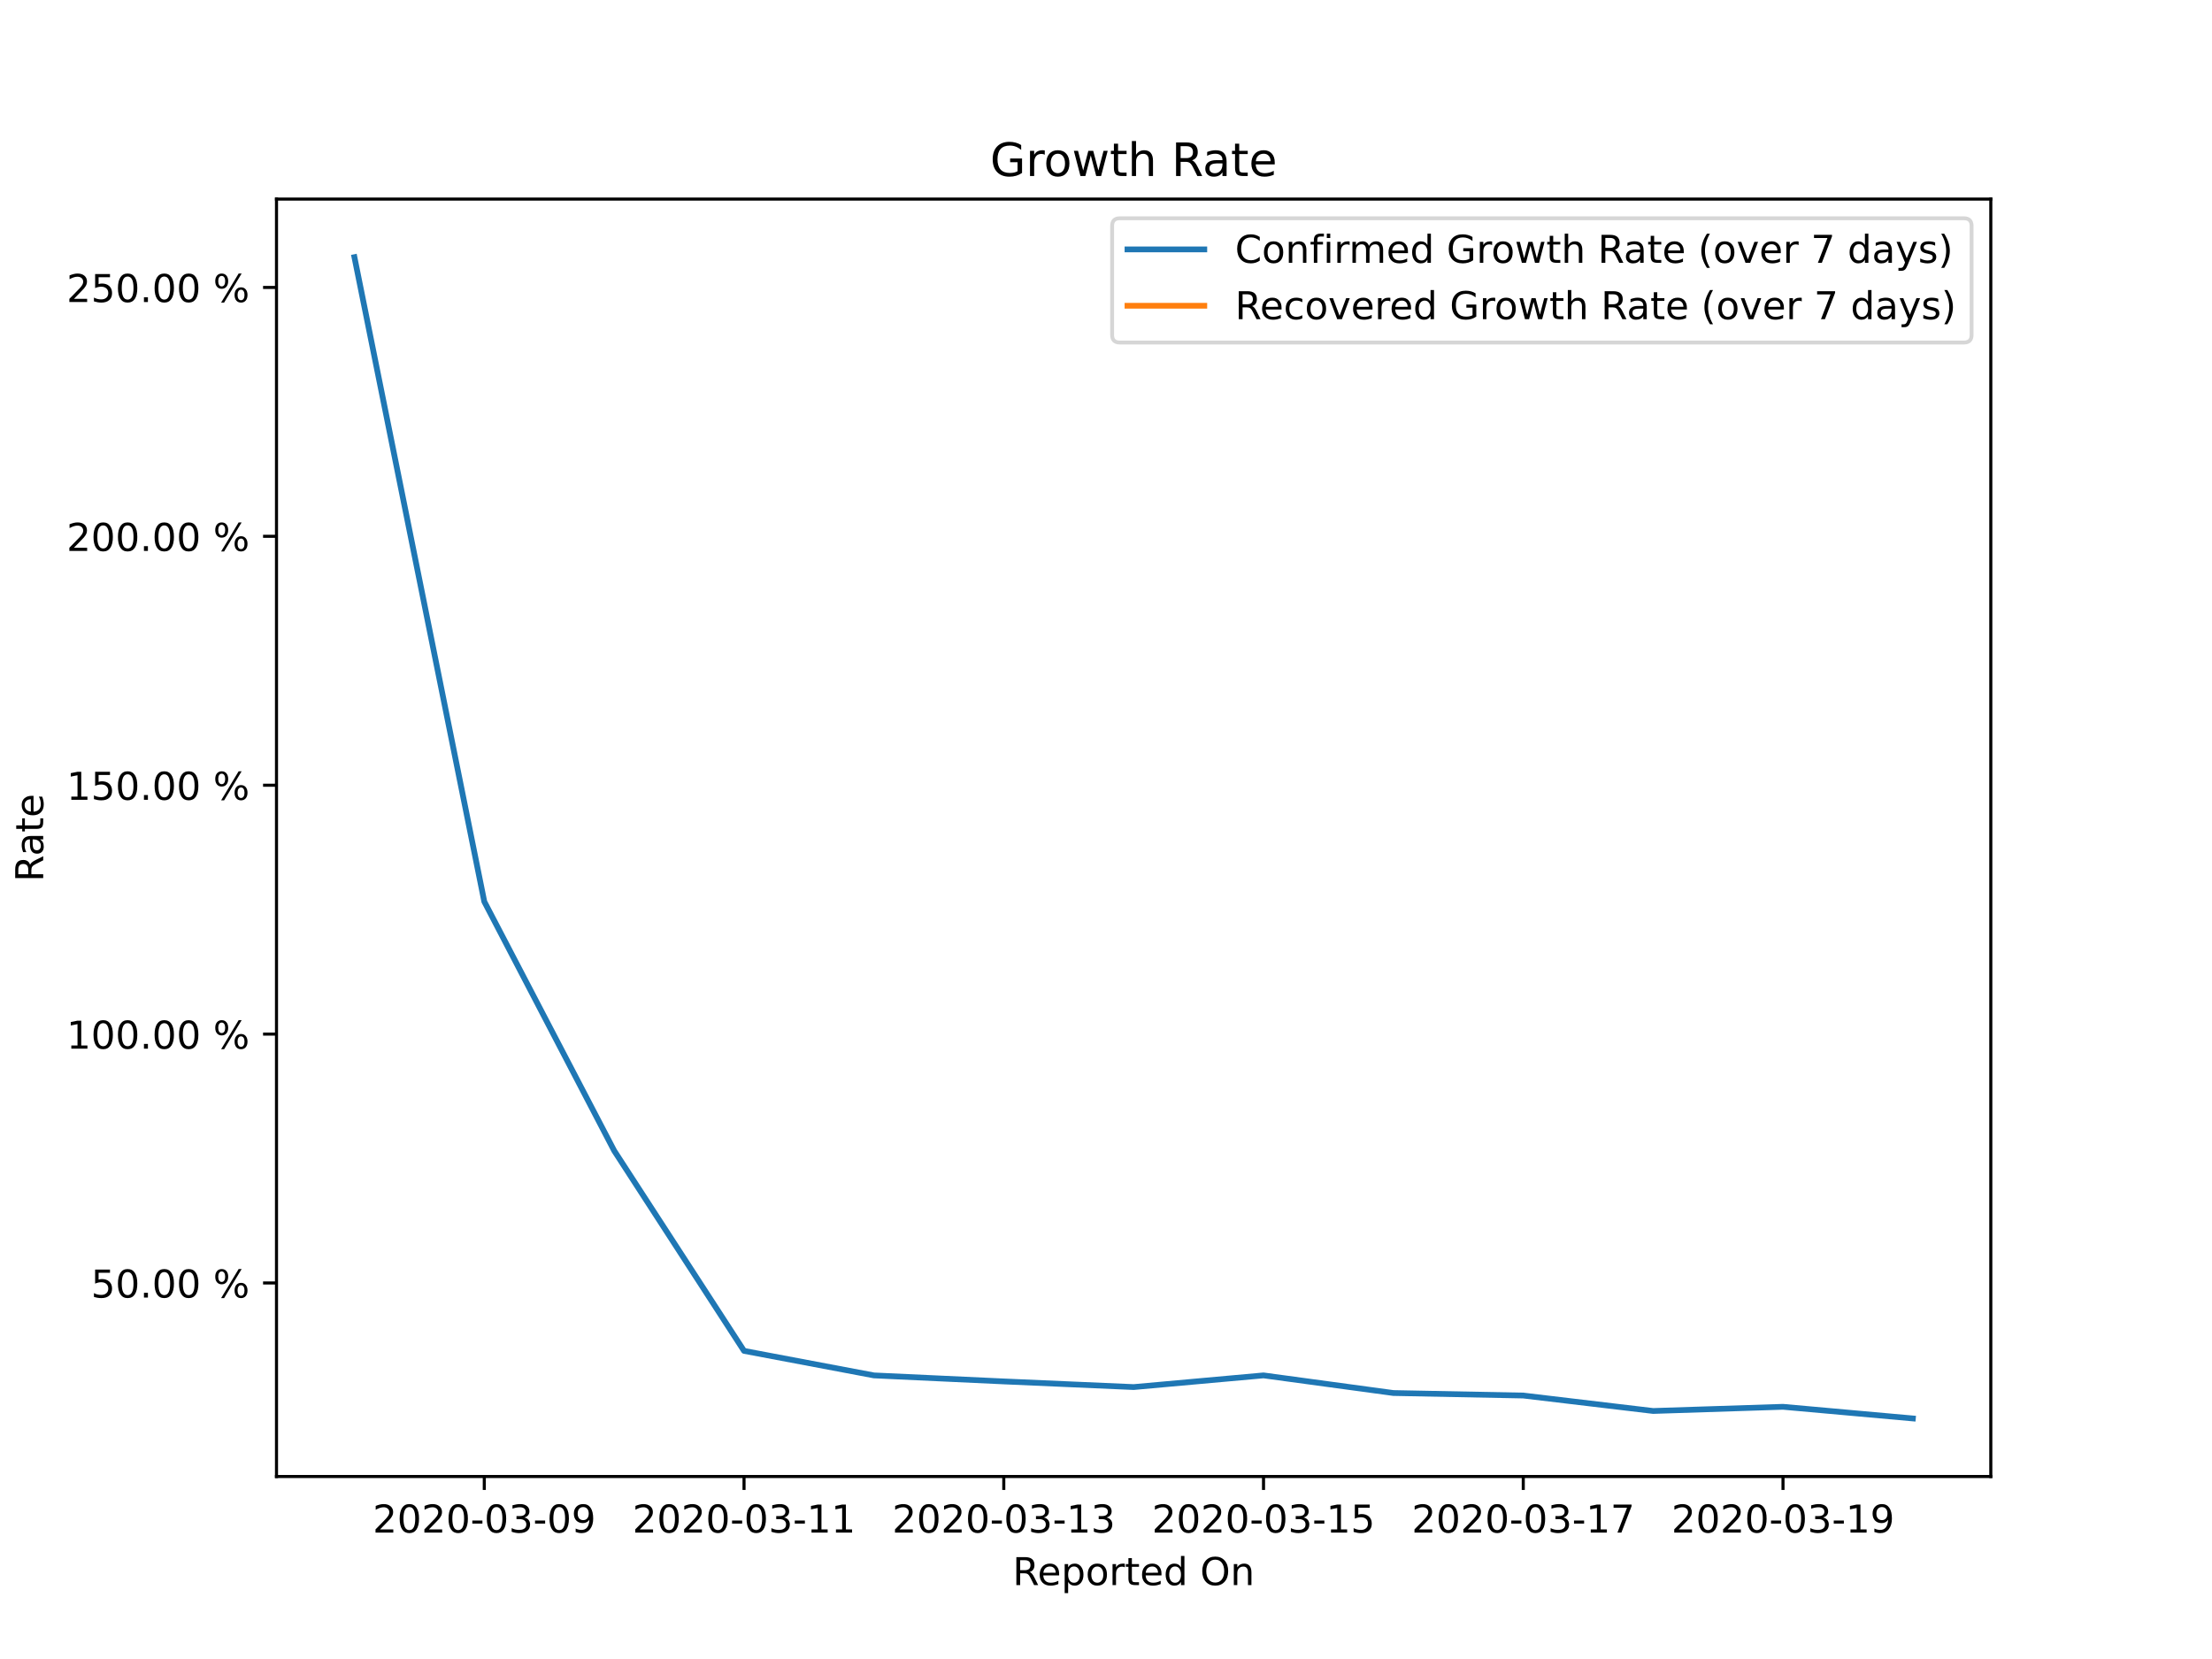
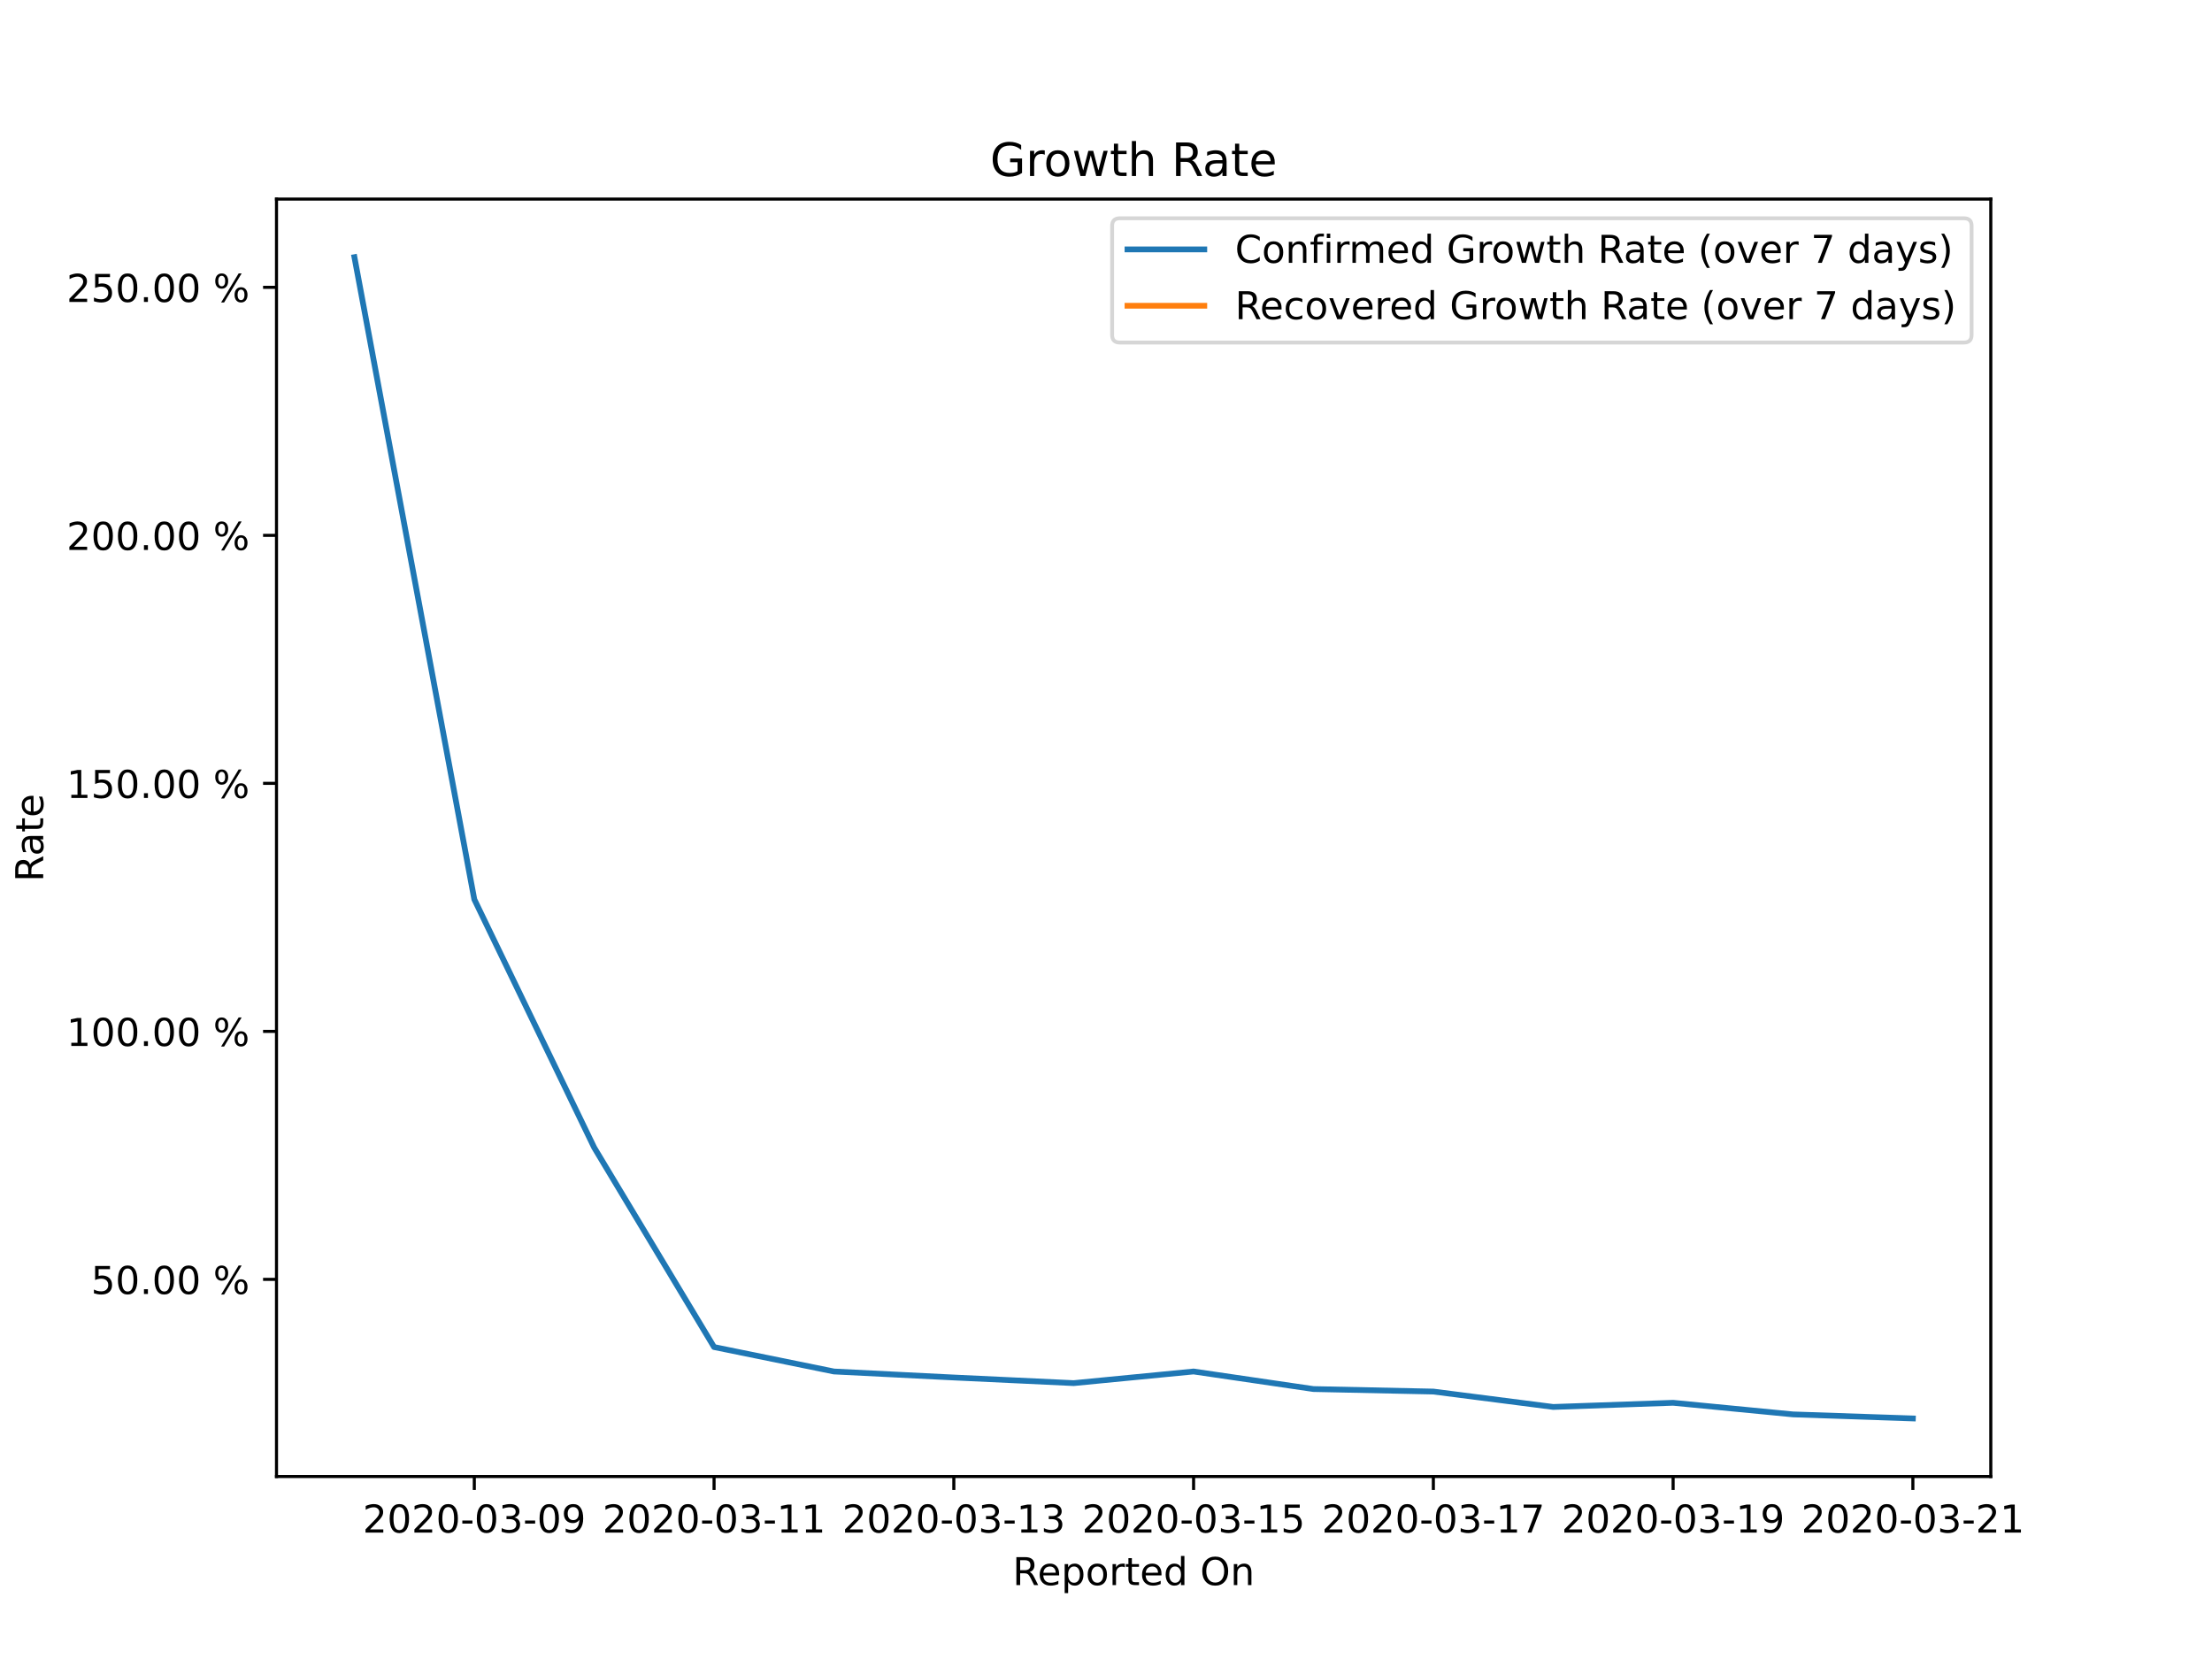
<svg xmlns="http://www.w3.org/2000/svg" xmlns:xlink="http://www.w3.org/1999/xlink" height="432pt" version="1.1" viewBox="0 0 576 432" width="576pt">
  <defs>
    <style type="text/css">
*{stroke-linecap:butt;stroke-linejoin:round;}
  </style>
  </defs>
  <g id="figure_1">
    <g id="patch_1">
      <path d="M 0 432  L 576 432  L 576 0  L 0 0  z " style="fill:#ffffff;" />
    </g>
    <g id="axes_1">
      <g id="patch_2">
        <path d="M 72 384.48  L 518.4 384.48  L 518.4 51.84  L 72 51.84  z " style="fill:#ffffff;" />
      </g>
      <g id="matplotlib.axis_1">
        <g id="xtick_1">
          <g id="line2d_1">
            <defs>
-               <path d="M 0 0  L 0 3.5  " id="mdc0c46dec9" style="stroke:#000000;stroke-width:0.8;" />
-             </defs>
-             <g>
-               <use style="stroke:#000000;stroke-width:0.8;" x="126.109" xlink:href="#mdc0c46dec9" y="384.48" />
+               <path d="M 0 0  L 0 3.5  " id="m0eef21869a" style="stroke:#000000;stroke-width:0.8;" />
+             </defs>
+             <g>
+               <use style="stroke:#000000;stroke-width:0.8;" x="123.508" xlink:href="#m0eef21869a" y="384.48" />
            </g>
          </g>
          <g id="text_1">
            <defs>
              <path d="M 19.188 8.297  L 53.609 8.297  L 53.609 0  L 7.328 0  L 7.328 8.297  Q 12.938 14.109 22.625 23.891  Q 32.328 33.688 34.812 36.531  Q 39.547 41.844 41.422 45.531  Q 43.312 49.219 43.312 52.781  Q 43.312 58.594 39.234 62.25  Q 35.156 65.922 28.609 65.922  Q 23.969 65.922 18.812 64.312  Q 13.672 62.703 7.812 59.422  L 7.812 69.391  Q 13.766 71.781 18.938 73  Q 24.125 74.219 28.422 74.219  Q 39.75 74.219 46.484 68.547  Q 53.219 62.891 53.219 53.422  Q 53.219 48.922 51.531 44.891  Q 49.859 40.875 45.406 35.406  Q 44.188 33.984 37.641 27.219  Q 31.109 20.453 19.188 8.297  z " id="DejaVuSans-50" />
              <path d="M 31.781 66.406  Q 24.172 66.406 20.328 58.906  Q 16.5 51.422 16.5 36.375  Q 16.5 21.391 20.328 13.891  Q 24.172 6.391 31.781 6.391  Q 39.453 6.391 43.281 13.891  Q 47.125 21.391 47.125 36.375  Q 47.125 51.422 43.281 58.906  Q 39.453 66.406 31.781 66.406  z M 31.781 74.219  Q 44.047 74.219 50.516 64.516  Q 56.984 54.828 56.984 36.375  Q 56.984 17.969 50.516 8.266  Q 44.047 -1.422 31.781 -1.422  Q 19.531 -1.422 13.062 8.266  Q 6.594 17.969 6.594 36.375  Q 6.594 54.828 13.062 64.516  Q 19.531 74.219 31.781 74.219  z " id="DejaVuSans-48" />
              <path d="M 4.891 31.391  L 31.203 31.391  L 31.203 23.391  L 4.891 23.391  z " id="DejaVuSans-45" />
              <path d="M 40.578 39.312  Q 47.656 37.797 51.625 33  Q 55.609 28.219 55.609 21.188  Q 55.609 10.406 48.188 4.484  Q 40.766 -1.422 27.094 -1.422  Q 22.516 -1.422 17.656 -0.516  Q 12.797 0.391 7.625 2.203  L 7.625 11.719  Q 11.719 9.328 16.594 8.109  Q 21.484 6.891 26.812 6.891  Q 36.078 6.891 40.938 10.547  Q 45.797 14.203 45.797 21.188  Q 45.797 27.641 41.281 31.266  Q 36.766 34.906 28.719 34.906  L 20.219 34.906  L 20.219 43.016  L 29.109 43.016  Q 36.375 43.016 40.234 45.922  Q 44.094 48.828 44.094 54.297  Q 44.094 59.906 40.109 62.906  Q 36.141 65.922 28.719 65.922  Q 24.656 65.922 20.016 65.031  Q 15.375 64.156 9.812 62.312  L 9.812 71.094  Q 15.438 72.656 20.344 73.438  Q 25.25 74.219 29.594 74.219  Q 40.828 74.219 47.359 69.109  Q 53.906 64.016 53.906 55.328  Q 53.906 49.266 50.438 45.094  Q 46.969 40.922 40.578 39.312  z " id="DejaVuSans-51" />
              <path d="M 10.984 1.516  L 10.984 10.5  Q 14.703 8.734 18.5 7.812  Q 22.312 6.891 25.984 6.891  Q 35.75 6.891 40.891 13.453  Q 46.047 20.016 46.781 33.406  Q 43.953 29.203 39.594 26.953  Q 35.25 24.703 29.984 24.703  Q 19.047 24.703 12.672 31.312  Q 6.297 37.938 6.297 49.422  Q 6.297 60.641 12.938 67.422  Q 19.578 74.219 30.609 74.219  Q 43.266 74.219 49.922 64.516  Q 56.594 54.828 56.594 36.375  Q 56.594 19.141 48.406 8.859  Q 40.234 -1.422 26.422 -1.422  Q 22.703 -1.422 18.891 -0.688  Q 15.094 0.047 10.984 1.516  z M 30.609 32.422  Q 37.25 32.422 41.125 36.953  Q 45.016 41.5 45.016 49.422  Q 45.016 57.281 41.125 61.844  Q 37.25 66.406 30.609 66.406  Q 23.969 66.406 20.094 61.844  Q 16.219 57.281 16.219 49.422  Q 16.219 41.5 20.094 36.953  Q 23.969 32.422 30.609 32.422  z " id="DejaVuSans-57" />
            </defs>
-             <g transform="translate(97.05128 399.0784)scale(0.1 -0.1)">
+             <g transform="translate(94.44988 399.0784)scale(0.1 -0.1)">
              <use xlink:href="#DejaVuSans-50" />
              <use x="63.623" xlink:href="#DejaVuSans-48" />
              <use x="127.246" xlink:href="#DejaVuSans-50" />
              <use x="190.869" xlink:href="#DejaVuSans-48" />
              <use x="254.492" xlink:href="#DejaVuSans-45" />
              <use x="290.576" xlink:href="#DejaVuSans-48" />
              <use x="354.199" xlink:href="#DejaVuSans-51" />
              <use x="417.822" xlink:href="#DejaVuSans-45" />
              <use x="453.906" xlink:href="#DejaVuSans-48" />
              <use x="517.529" xlink:href="#DejaVuSans-57" />
            </g>
          </g>
        </g>
        <g id="xtick_2">
          <g id="line2d_2">
            <g>
-               <use style="stroke:#000000;stroke-width:0.8;" x="193.745" xlink:href="#mdc0c46dec9" y="384.48" />
+               <use style="stroke:#000000;stroke-width:0.8;" x="185.941" xlink:href="#m0eef21869a" y="384.48" />
            </g>
          </g>
          <g id="text_2">
            <defs>
              <path d="M 12.406 8.297  L 28.516 8.297  L 28.516 63.922  L 10.984 60.406  L 10.984 69.391  L 28.422 72.906  L 38.281 72.906  L 38.281 8.297  L 54.391 8.297  L 54.391 0  L 12.406 0  z " id="DejaVuSans-49" />
            </defs>
-             <g transform="translate(164.6876 399.0784)scale(0.1 -0.1)">
+             <g transform="translate(156.8834 399.0784)scale(0.1 -0.1)">
              <use xlink:href="#DejaVuSans-50" />
              <use x="63.623" xlink:href="#DejaVuSans-48" />
              <use x="127.246" xlink:href="#DejaVuSans-50" />
              <use x="190.869" xlink:href="#DejaVuSans-48" />
              <use x="254.492" xlink:href="#DejaVuSans-45" />
              <use x="290.576" xlink:href="#DejaVuSans-48" />
              <use x="354.199" xlink:href="#DejaVuSans-51" />
              <use x="417.822" xlink:href="#DejaVuSans-45" />
              <use x="453.906" xlink:href="#DejaVuSans-49" />
              <use x="517.529" xlink:href="#DejaVuSans-49" />
            </g>
          </g>
        </g>
        <g id="xtick_3">
          <g id="line2d_3">
            <g>
-               <use style="stroke:#000000;stroke-width:0.8;" x="261.382" xlink:href="#mdc0c46dec9" y="384.48" />
+               <use style="stroke:#000000;stroke-width:0.8;" x="248.375" xlink:href="#m0eef21869a" y="384.48" />
            </g>
          </g>
          <g id="text_3">
-             <g transform="translate(232.324 399.0784)scale(0.1 -0.1)">
+             <g transform="translate(219.317 399.0784)scale(0.1 -0.1)">
              <use xlink:href="#DejaVuSans-50" />
              <use x="63.623" xlink:href="#DejaVuSans-48" />
              <use x="127.246" xlink:href="#DejaVuSans-50" />
              <use x="190.869" xlink:href="#DejaVuSans-48" />
              <use x="254.492" xlink:href="#DejaVuSans-45" />
              <use x="290.576" xlink:href="#DejaVuSans-48" />
              <use x="354.199" xlink:href="#DejaVuSans-51" />
              <use x="417.822" xlink:href="#DejaVuSans-45" />
              <use x="453.906" xlink:href="#DejaVuSans-49" />
              <use x="517.529" xlink:href="#DejaVuSans-51" />
            </g>
          </g>
        </g>
        <g id="xtick_4">
          <g id="line2d_4">
            <g>
-               <use style="stroke:#000000;stroke-width:0.8;" x="329.018" xlink:href="#mdc0c46dec9" y="384.48" />
+               <use style="stroke:#000000;stroke-width:0.8;" x="310.808" xlink:href="#m0eef21869a" y="384.48" />
            </g>
          </g>
          <g id="text_4">
            <defs>
              <path d="M 10.797 72.906  L 49.516 72.906  L 49.516 64.594  L 19.828 64.594  L 19.828 46.734  Q 21.969 47.469 24.109 47.828  Q 26.266 48.188 28.422 48.188  Q 40.625 48.188 47.75 41.5  Q 54.891 34.812 54.891 23.391  Q 54.891 11.625 47.562 5.094  Q 40.234 -1.422 26.906 -1.422  Q 22.312 -1.422 17.547 -0.641  Q 12.797 0.141 7.719 1.703  L 7.719 11.625  Q 12.109 9.234 16.797 8.062  Q 21.484 6.891 26.703 6.891  Q 35.156 6.891 40.078 11.328  Q 45.016 15.766 45.016 23.391  Q 45.016 31 40.078 35.438  Q 35.156 39.891 26.703 39.891  Q 22.75 39.891 18.812 39.016  Q 14.891 38.141 10.797 36.281  z " id="DejaVuSans-53" />
            </defs>
-             <g transform="translate(299.9604 399.0784)scale(0.1 -0.1)">
+             <g transform="translate(281.7506 399.0784)scale(0.1 -0.1)">
              <use xlink:href="#DejaVuSans-50" />
              <use x="63.623" xlink:href="#DejaVuSans-48" />
              <use x="127.246" xlink:href="#DejaVuSans-50" />
              <use x="190.869" xlink:href="#DejaVuSans-48" />
              <use x="254.492" xlink:href="#DejaVuSans-45" />
              <use x="290.576" xlink:href="#DejaVuSans-48" />
              <use x="354.199" xlink:href="#DejaVuSans-51" />
              <use x="417.822" xlink:href="#DejaVuSans-45" />
              <use x="453.906" xlink:href="#DejaVuSans-49" />
              <use x="517.529" xlink:href="#DejaVuSans-53" />
            </g>
          </g>
        </g>
        <g id="xtick_5">
          <g id="line2d_5">
            <g>
-               <use style="stroke:#000000;stroke-width:0.8;" x="396.655" xlink:href="#mdc0c46dec9" y="384.48" />
+               <use style="stroke:#000000;stroke-width:0.8;" x="373.242" xlink:href="#m0eef21869a" y="384.48" />
            </g>
          </g>
          <g id="text_5">
            <defs>
              <path d="M 8.203 72.906  L 55.078 72.906  L 55.078 68.703  L 28.609 0  L 18.312 0  L 43.219 64.594  L 8.203 64.594  z " id="DejaVuSans-55" />
            </defs>
-             <g transform="translate(367.5967 399.0784)scale(0.1 -0.1)">
+             <g transform="translate(344.1841 399.0784)scale(0.1 -0.1)">
              <use xlink:href="#DejaVuSans-50" />
              <use x="63.623" xlink:href="#DejaVuSans-48" />
              <use x="127.246" xlink:href="#DejaVuSans-50" />
              <use x="190.869" xlink:href="#DejaVuSans-48" />
              <use x="254.492" xlink:href="#DejaVuSans-45" />
              <use x="290.576" xlink:href="#DejaVuSans-48" />
              <use x="354.199" xlink:href="#DejaVuSans-51" />
              <use x="417.822" xlink:href="#DejaVuSans-45" />
              <use x="453.906" xlink:href="#DejaVuSans-49" />
              <use x="517.529" xlink:href="#DejaVuSans-55" />
            </g>
          </g>
        </g>
        <g id="xtick_6">
          <g id="line2d_6">
            <g>
-               <use style="stroke:#000000;stroke-width:0.8;" x="464.291" xlink:href="#mdc0c46dec9" y="384.48" />
+               <use style="stroke:#000000;stroke-width:0.8;" x="435.676" xlink:href="#m0eef21869a" y="384.48" />
            </g>
          </g>
          <g id="text_6">
-             <g transform="translate(435.2331 399.0784)scale(0.1 -0.1)">
+             <g transform="translate(406.6177 399.0784)scale(0.1 -0.1)">
              <use xlink:href="#DejaVuSans-50" />
              <use x="63.623" xlink:href="#DejaVuSans-48" />
              <use x="127.246" xlink:href="#DejaVuSans-50" />
              <use x="190.869" xlink:href="#DejaVuSans-48" />
              <use x="254.492" xlink:href="#DejaVuSans-45" />
              <use x="290.576" xlink:href="#DejaVuSans-48" />
              <use x="354.199" xlink:href="#DejaVuSans-51" />
              <use x="417.822" xlink:href="#DejaVuSans-45" />
              <use x="453.906" xlink:href="#DejaVuSans-49" />
              <use x="517.529" xlink:href="#DejaVuSans-57" />
            </g>
          </g>
        </g>
-         <g id="text_7">
+         <g id="xtick_7">
+           <g id="line2d_7">
+             <g>
+               <use style="stroke:#000000;stroke-width:0.8;" x="498.109" xlink:href="#m0eef21869a" y="384.48" />
+             </g>
+           </g>
+           <g id="text_7">
+             <g transform="translate(469.0513 399.0784)scale(0.1 -0.1)">
+               <use xlink:href="#DejaVuSans-50" />
+               <use x="63.623" xlink:href="#DejaVuSans-48" />
+               <use x="127.246" xlink:href="#DejaVuSans-50" />
+               <use x="190.869" xlink:href="#DejaVuSans-48" />
+               <use x="254.492" xlink:href="#DejaVuSans-45" />
+               <use x="290.576" xlink:href="#DejaVuSans-48" />
+               <use x="354.199" xlink:href="#DejaVuSans-51" />
+               <use x="417.822" xlink:href="#DejaVuSans-45" />
+               <use x="453.906" xlink:href="#DejaVuSans-50" />
+               <use x="517.529" xlink:href="#DejaVuSans-49" />
+             </g>
+           </g>
+         </g>
+         <g id="text_8">
          <defs>
            <path d="M 44.391 34.188  Q 47.562 33.109 50.562 29.594  Q 53.562 26.078 56.594 19.922  L 66.609 0  L 56 0  L 46.688 18.703  Q 43.062 26.031 39.672 28.422  Q 36.281 30.812 30.422 30.812  L 19.672 30.812  L 19.672 0  L 9.812 0  L 9.812 72.906  L 32.078 72.906  Q 44.578 72.906 50.734 67.672  Q 56.891 62.453 56.891 51.906  Q 56.891 45.016 53.688 40.469  Q 50.484 35.938 44.391 34.188  z M 19.672 64.797  L 19.672 38.922  L 32.078 38.922  Q 39.203 38.922 42.844 42.219  Q 46.484 45.516 46.484 51.906  Q 46.484 58.297 42.844 61.547  Q 39.203 64.797 32.078 64.797  z " id="DejaVuSans-82" />
            <path d="M 56.203 29.594  L 56.203 25.203  L 14.891 25.203  Q 15.484 15.922 20.484 11.062  Q 25.484 6.203 34.422 6.203  Q 39.594 6.203 44.453 7.469  Q 49.312 8.734 54.109 11.281  L 54.109 2.781  Q 49.266 0.734 44.188 -0.344  Q 39.109 -1.422 33.891 -1.422  Q 20.797 -1.422 13.156 6.188  Q 5.516 13.812 5.516 26.812  Q 5.516 40.234 12.766 48.109  Q 20.016 56 32.328 56  Q 43.359 56 49.781 48.891  Q 56.203 41.797 56.203 29.594  z M 47.219 32.234  Q 47.125 39.594 43.094 43.984  Q 39.062 48.391 32.422 48.391  Q 24.906 48.391 20.391 44.141  Q 15.875 39.891 15.188 32.172  z " id="DejaVuSans-101" />
            <path d="M 18.109 8.203  L 18.109 -20.797  L 9.078 -20.797  L 9.078 54.688  L 18.109 54.688  L 18.109 46.391  Q 20.953 51.266 25.266 53.625  Q 29.594 56 35.594 56  Q 45.562 56 51.781 48.094  Q 58.016 40.188 58.016 27.297  Q 58.016 14.406 51.781 6.484  Q 45.562 -1.422 35.594 -1.422  Q 29.594 -1.422 25.266 0.953  Q 20.953 3.328 18.109 8.203  z M 48.688 27.297  Q 48.688 37.203 44.609 42.844  Q 40.531 48.484 33.406 48.484  Q 26.266 48.484 22.188 42.844  Q 18.109 37.203 18.109 27.297  Q 18.109 17.391 22.188 11.75  Q 26.266 6.109 33.406 6.109  Q 40.531 6.109 44.609 11.75  Q 48.688 17.391 48.688 27.297  z " id="DejaVuSans-112" />
            <path d="M 30.609 48.391  Q 23.391 48.391 19.188 42.75  Q 14.984 37.109 14.984 27.297  Q 14.984 17.484 19.156 11.844  Q 23.344 6.203 30.609 6.203  Q 37.797 6.203 41.984 11.859  Q 46.188 17.531 46.188 27.297  Q 46.188 37.016 41.984 42.703  Q 37.797 48.391 30.609 48.391  z M 30.609 56  Q 42.328 56 49.016 48.375  Q 55.719 40.766 55.719 27.297  Q 55.719 13.875 49.016 6.219  Q 42.328 -1.422 30.609 -1.422  Q 18.844 -1.422 12.172 6.219  Q 5.516 13.875 5.516 27.297  Q 5.516 40.766 12.172 48.375  Q 18.844 56 30.609 56  z " id="DejaVuSans-111" />
            <path d="M 41.109 46.297  Q 39.594 47.172 37.812 47.578  Q 36.031 48 33.891 48  Q 26.266 48 22.188 43.047  Q 18.109 38.094 18.109 28.812  L 18.109 0  L 9.078 0  L 9.078 54.688  L 18.109 54.688  L 18.109 46.188  Q 20.953 51.172 25.484 53.578  Q 30.031 56 36.531 56  Q 37.453 56 38.578 55.875  Q 39.703 55.766 41.062 55.516  z " id="DejaVuSans-114" />
            <path d="M 18.312 70.219  L 18.312 54.688  L 36.812 54.688  L 36.812 47.703  L 18.312 47.703  L 18.312 18.016  Q 18.312 11.328 20.141 9.422  Q 21.969 7.516 27.594 7.516  L 36.812 7.516  L 36.812 0  L 27.594 0  Q 17.188 0 13.234 3.875  Q 9.281 7.766 9.281 18.016  L 9.281 47.703  L 2.688 47.703  L 2.688 54.688  L 9.281 54.688  L 9.281 70.219  z " id="DejaVuSans-116" />
            <path d="M 45.406 46.391  L 45.406 75.984  L 54.391 75.984  L 54.391 0  L 45.406 0  L 45.406 8.203  Q 42.578 3.328 38.25 0.953  Q 33.938 -1.422 27.875 -1.422  Q 17.969 -1.422 11.734 6.484  Q 5.516 14.406 5.516 27.297  Q 5.516 40.188 11.734 48.094  Q 17.969 56 27.875 56  Q 33.938 56 38.25 53.625  Q 42.578 51.266 45.406 46.391  z M 14.797 27.297  Q 14.797 17.391 18.875 11.75  Q 22.953 6.109 30.078 6.109  Q 37.203 6.109 41.297 11.75  Q 45.406 17.391 45.406 27.297  Q 45.406 37.203 41.297 42.844  Q 37.203 48.484 30.078 48.484  Q 22.953 48.484 18.875 42.844  Q 14.797 37.203 14.797 27.297  z " id="DejaVuSans-100" />
            <path id="DejaVuSans-32" />
            <path d="M 39.406 66.219  Q 28.656 66.219 22.328 58.203  Q 16.016 50.203 16.016 36.375  Q 16.016 22.609 22.328 14.594  Q 28.656 6.594 39.406 6.594  Q 50.141 6.594 56.422 14.594  Q 62.703 22.609 62.703 36.375  Q 62.703 50.203 56.422 58.203  Q 50.141 66.219 39.406 66.219  z M 39.406 74.219  Q 54.734 74.219 63.906 63.938  Q 73.094 53.656 73.094 36.375  Q 73.094 19.141 63.906 8.859  Q 54.734 -1.422 39.406 -1.422  Q 24.031 -1.422 14.812 8.828  Q 5.609 19.094 5.609 36.375  Q 5.609 53.656 14.812 63.938  Q 24.031 74.219 39.406 74.219  z " id="DejaVuSans-79" />
            <path d="M 54.891 33.016  L 54.891 0  L 45.906 0  L 45.906 32.719  Q 45.906 40.484 42.875 44.328  Q 39.844 48.188 33.797 48.188  Q 26.516 48.188 22.312 43.547  Q 18.109 38.922 18.109 30.906  L 18.109 0  L 9.078 0  L 9.078 54.688  L 18.109 54.688  L 18.109 46.188  Q 21.344 51.125 25.703 53.562  Q 30.078 56 35.797 56  Q 45.219 56 50.047 50.172  Q 54.891 44.344 54.891 33.016  z " id="DejaVuSans-110" />
          </defs>
          <g transform="translate(263.6805 412.7566)scale(0.1 -0.1)">
            <use xlink:href="#DejaVuSans-82" />
            <use x="64.982" xlink:href="#DejaVuSans-101" />
            <use x="126.506" xlink:href="#DejaVuSans-112" />
            <use x="189.982" xlink:href="#DejaVuSans-111" />
            <use x="251.164" xlink:href="#DejaVuSans-114" />
            <use x="292.277" xlink:href="#DejaVuSans-116" />
            <use x="331.486" xlink:href="#DejaVuSans-101" />
            <use x="393.01" xlink:href="#DejaVuSans-100" />
            <use x="456.486" xlink:href="#DejaVuSans-32" />
            <use x="488.273" xlink:href="#DejaVuSans-79" />
            <use x="566.984" xlink:href="#DejaVuSans-110" />
          </g>
        </g>
      </g>
      <g id="matplotlib.axis_2">
        <g id="ytick_1">
-           <g id="line2d_7">
-             <defs>
-               <path d="M 0 0  L -3.5 0  " id="md10fde21c8" style="stroke:#000000;stroke-width:0.8;" />
-             </defs>
-             <g>
-               <use style="stroke:#000000;stroke-width:0.8;" x="72" xlink:href="#md10fde21c8" y="334.082" />
-             </g>
-           </g>
-           <g id="text_8">
+           <g id="line2d_8">
+             <defs>
+               <path d="M 0 0  L -3.5 0  " id="m798e61b16c" style="stroke:#000000;stroke-width:0.8;" />
+             </defs>
+             <g>
+               <use style="stroke:#000000;stroke-width:0.8;" x="72" xlink:href="#m798e61b16c" y="333.15" />
+             </g>
+           </g>
+           <g id="text_9">
            <defs>
              <path d="M 10.688 12.406  L 21 12.406  L 21 0  L 10.688 0  z " id="DejaVuSans-46" />
              <path d="M 72.703 32.078  Q 68.453 32.078 66.031 28.469  Q 63.625 24.859 63.625 18.406  Q 63.625 12.062 66.031 8.422  Q 68.453 4.781 72.703 4.781  Q 76.859 4.781 79.266 8.422  Q 81.688 12.062 81.688 18.406  Q 81.688 24.812 79.266 28.438  Q 76.859 32.078 72.703 32.078  z M 72.703 38.281  Q 80.422 38.281 84.953 32.906  Q 89.5 27.547 89.5 18.406  Q 89.5 9.281 84.938 3.922  Q 80.375 -1.422 72.703 -1.422  Q 64.891 -1.422 60.344 3.922  Q 55.812 9.281 55.812 18.406  Q 55.812 27.594 60.375 32.938  Q 64.938 38.281 72.703 38.281  z M 22.312 68.016  Q 18.109 68.016 15.688 64.375  Q 13.281 60.75 13.281 54.391  Q 13.281 47.953 15.672 44.328  Q 18.062 40.719 22.312 40.719  Q 26.562 40.719 28.969 44.328  Q 31.391 47.953 31.391 54.391  Q 31.391 60.688 28.953 64.344  Q 26.516 68.016 22.312 68.016  z M 66.406 74.219  L 74.219 74.219  L 28.609 -1.422  L 20.797 -1.422  z M 22.312 74.219  Q 30.031 74.219 34.609 68.875  Q 39.203 63.531 39.203 54.391  Q 39.203 45.172 34.641 39.844  Q 30.078 34.516 22.312 34.516  Q 14.547 34.516 10.031 39.859  Q 5.516 45.219 5.516 54.391  Q 5.516 63.484 10.047 68.844  Q 14.594 74.219 22.312 74.219  z " id="DejaVuSans-37" />
            </defs>
-             <g transform="translate(23.69219 337.8817)scale(0.1 -0.1)">
+             <g transform="translate(23.69219 336.9492)scale(0.1 -0.1)">
              <use xlink:href="#DejaVuSans-53" />
              <use x="63.623" xlink:href="#DejaVuSans-48" />
              <use x="127.246" xlink:href="#DejaVuSans-46" />
              <use x="159.033" xlink:href="#DejaVuSans-48" />
              <use x="222.656" xlink:href="#DejaVuSans-48" />
              <use x="286.279" xlink:href="#DejaVuSans-32" />
              <use x="318.066" xlink:href="#DejaVuSans-37" />
            </g>
          </g>
        </g>
        <g id="ytick_2">
-           <g id="line2d_8">
-             <g>
-               <use style="stroke:#000000;stroke-width:0.8;" x="72" xlink:href="#md10fde21c8" y="269.274" />
-             </g>
-           </g>
-           <g id="text_9">
-             <g transform="translate(17.32969 273.0737)scale(0.1 -0.1)">
+           <g id="line2d_9">
+             <g>
+               <use style="stroke:#000000;stroke-width:0.8;" x="72" xlink:href="#m798e61b16c" y="268.568" />
+             </g>
+           </g>
+           <g id="text_10">
+             <g transform="translate(17.32969 272.3675)scale(0.1 -0.1)">
              <use xlink:href="#DejaVuSans-49" />
              <use x="63.623" xlink:href="#DejaVuSans-48" />
              <use x="127.246" xlink:href="#DejaVuSans-48" />
              <use x="190.869" xlink:href="#DejaVuSans-46" />
              <use x="222.656" xlink:href="#DejaVuSans-48" />
              <use x="286.279" xlink:href="#DejaVuSans-48" />
              <use x="349.902" xlink:href="#DejaVuSans-32" />
              <use x="381.689" xlink:href="#DejaVuSans-37" />
            </g>
          </g>
        </g>
        <g id="ytick_3">
-           <g id="line2d_9">
-             <g>
-               <use style="stroke:#000000;stroke-width:0.8;" x="72" xlink:href="#md10fde21c8" y="204.467" />
-             </g>
-           </g>
-           <g id="text_10">
-             <g transform="translate(17.32969 208.2657)scale(0.1 -0.1)">
+           <g id="line2d_10">
+             <g>
+               <use style="stroke:#000000;stroke-width:0.8;" x="72" xlink:href="#m798e61b16c" y="203.987" />
+             </g>
+           </g>
+           <g id="text_11">
+             <g transform="translate(17.32969 207.7858)scale(0.1 -0.1)">
              <use xlink:href="#DejaVuSans-49" />
              <use x="63.623" xlink:href="#DejaVuSans-53" />
              <use x="127.246" xlink:href="#DejaVuSans-48" />
              <use x="190.869" xlink:href="#DejaVuSans-46" />
              <use x="222.656" xlink:href="#DejaVuSans-48" />
              <use x="286.279" xlink:href="#DejaVuSans-48" />
              <use x="349.902" xlink:href="#DejaVuSans-32" />
              <use x="381.689" xlink:href="#DejaVuSans-37" />
            </g>
          </g>
        </g>
        <g id="ytick_4">
-           <g id="line2d_10">
-             <g>
-               <use style="stroke:#000000;stroke-width:0.8;" x="72" xlink:href="#md10fde21c8" y="139.659" />
-             </g>
-           </g>
-           <g id="text_11">
-             <g transform="translate(17.32969 143.4578)scale(0.1 -0.1)">
+           <g id="line2d_11">
+             <g>
+               <use style="stroke:#000000;stroke-width:0.8;" x="72" xlink:href="#m798e61b16c" y="139.405" />
+             </g>
+           </g>
+           <g id="text_12">
+             <g transform="translate(17.32969 143.204)scale(0.1 -0.1)">
              <use xlink:href="#DejaVuSans-50" />
              <use x="63.623" xlink:href="#DejaVuSans-48" />
              <use x="127.246" xlink:href="#DejaVuSans-48" />
              <use x="190.869" xlink:href="#DejaVuSans-46" />
              <use x="222.656" xlink:href="#DejaVuSans-48" />
              <use x="286.279" xlink:href="#DejaVuSans-48" />
              <use x="349.902" xlink:href="#DejaVuSans-32" />
              <use x="381.689" xlink:href="#DejaVuSans-37" />
            </g>
          </g>
        </g>
        <g id="ytick_5">
-           <g id="line2d_11">
-             <g>
-               <use style="stroke:#000000;stroke-width:0.8;" x="72" xlink:href="#md10fde21c8" y="74.851" />
-             </g>
-           </g>
-           <g id="text_12">
-             <g transform="translate(17.32969 78.64982)scale(0.1 -0.1)">
+           <g id="line2d_12">
+             <g>
+               <use style="stroke:#000000;stroke-width:0.8;" x="72" xlink:href="#m798e61b16c" y="74.823" />
+             </g>
+           </g>
+           <g id="text_13">
+             <g transform="translate(17.32969 78.62228)scale(0.1 -0.1)">
              <use xlink:href="#DejaVuSans-50" />
              <use x="63.623" xlink:href="#DejaVuSans-53" />
              <use x="127.246" xlink:href="#DejaVuSans-48" />
              <use x="190.869" xlink:href="#DejaVuSans-46" />
              <use x="222.656" xlink:href="#DejaVuSans-48" />
              <use x="286.279" xlink:href="#DejaVuSans-48" />
              <use x="349.902" xlink:href="#DejaVuSans-32" />
              <use x="381.689" xlink:href="#DejaVuSans-37" />
            </g>
          </g>
        </g>
-         <g id="text_13">
+         <g id="text_14">
          <defs>
            <path d="M 34.281 27.484  Q 23.391 27.484 19.188 25  Q 14.984 22.516 14.984 16.5  Q 14.984 11.719 18.141 8.906  Q 21.297 6.109 26.703 6.109  Q 34.188 6.109 38.703 11.406  Q 43.219 16.703 43.219 25.484  L 43.219 27.484  z M 52.203 31.203  L 52.203 0  L 43.219 0  L 43.219 8.297  Q 40.141 3.328 35.547 0.953  Q 30.953 -1.422 24.312 -1.422  Q 15.922 -1.422 10.953 3.297  Q 6 8.016 6 15.922  Q 6 25.141 12.172 29.828  Q 18.359 34.516 30.609 34.516  L 43.219 34.516  L 43.219 35.406  Q 43.219 41.609 39.141 45  Q 35.062 48.391 27.688 48.391  Q 23 48.391 18.547 47.266  Q 14.109 46.141 10.016 43.891  L 10.016 52.203  Q 14.938 54.109 19.578 55.047  Q 24.219 56 28.609 56  Q 40.484 56 46.344 49.844  Q 52.203 43.703 52.203 31.203  z " id="DejaVuSans-97" />
          </defs>
          <g transform="translate(11.25 229.6225)rotate(-90)scale(0.1 -0.1)">
            <use xlink:href="#DejaVuSans-82" />
            <use x="67.232" xlink:href="#DejaVuSans-97" />
            <use x="128.512" xlink:href="#DejaVuSans-116" />
            <use x="167.721" xlink:href="#DejaVuSans-101" />
          </g>
        </g>
      </g>
-       <g id="line2d_12">
-         <path clip-path="url(#p6dc4ed5db5)" d="M 498.109 369.36  L 464.291 366.328  L 430.473 367.416  L 396.655 363.395  L 362.836 362.739  L 329.018 358.149  L 295.2 361.191  L 261.382 359.72  L 227.564 358.151  L 193.745 351.766  L 159.927 299.636  L 126.109 234.774  L 92.291 66.96  " style="fill:none;stroke:#1f77b4;stroke-linecap:square;stroke-width:1.5;" />
-       </g>
      <g id="line2d_13">
-         <path clip-path="url(#p6dc4ed5db5)" d="M 0 0  " style="fill:none;stroke:#ff7f0e;stroke-linecap:square;stroke-width:1.5;" />
+         <path clip-path="url(#p80498f2fb1)" d="M 498.109 369.36  L 466.892 368.304  L 435.676 365.283  L 404.459 366.367  L 373.242 362.36  L 342.025 361.706  L 310.808 357.133  L 279.592 360.164  L 248.375 358.698  L 217.158 357.134  L 185.941 350.771  L 154.724 298.824  L 123.508 234.188  L 92.291 66.96  " style="fill:none;stroke:#1f77b4;stroke-linecap:square;stroke-width:1.5;" />
+       </g>
+       <g id="line2d_14">
+         <path clip-path="url(#p80498f2fb1)" d="M 0 0  " style="fill:none;stroke:#ff7f0e;stroke-linecap:square;stroke-width:1.5;" />
      </g>
      <g id="patch_3">
        <path d="M 72 384.48  L 72 51.84  " style="fill:none;stroke:#000000;stroke-linecap:square;stroke-linejoin:miter;stroke-width:0.8;" />
      </g>
      <g id="patch_4">
        <path d="M 518.4 384.48  L 518.4 51.84  " style="fill:none;stroke:#000000;stroke-linecap:square;stroke-linejoin:miter;stroke-width:0.8;" />
      </g>
      <g id="patch_5">
        <path d="M 72 384.48  L 518.4 384.48  " style="fill:none;stroke:#000000;stroke-linecap:square;stroke-linejoin:miter;stroke-width:0.8;" />
      </g>
      <g id="patch_6">
        <path d="M 72 51.84  L 518.4 51.84  " style="fill:none;stroke:#000000;stroke-linecap:square;stroke-linejoin:miter;stroke-width:0.8;" />
      </g>
-       <g id="text_14">
+       <g id="text_15">
        <defs>
          <path d="M 59.516 10.406  L 59.516 29.984  L 43.406 29.984  L 43.406 38.094  L 69.281 38.094  L 69.281 6.781  Q 63.578 2.734 56.688 0.656  Q 49.812 -1.422 42 -1.422  Q 24.906 -1.422 15.25 8.562  Q 5.609 18.562 5.609 36.375  Q 5.609 54.25 15.25 64.234  Q 24.906 74.219 42 74.219  Q 49.125 74.219 55.547 72.453  Q 61.969 70.703 67.391 67.281  L 67.391 56.781  Q 61.922 61.422 55.766 63.766  Q 49.609 66.109 42.828 66.109  Q 29.438 66.109 22.719 58.641  Q 16.016 51.172 16.016 36.375  Q 16.016 21.625 22.719 14.156  Q 29.438 6.688 42.828 6.688  Q 48.047 6.688 52.141 7.594  Q 56.25 8.5 59.516 10.406  z " id="DejaVuSans-71" />
          <path d="M 4.203 54.688  L 13.188 54.688  L 24.422 12.016  L 35.594 54.688  L 46.188 54.688  L 57.422 12.016  L 68.609 54.688  L 77.594 54.688  L 63.281 0  L 52.688 0  L 40.922 44.828  L 29.109 0  L 18.5 0  z " id="DejaVuSans-119" />
          <path d="M 54.891 33.016  L 54.891 0  L 45.906 0  L 45.906 32.719  Q 45.906 40.484 42.875 44.328  Q 39.844 48.188 33.797 48.188  Q 26.516 48.188 22.312 43.547  Q 18.109 38.922 18.109 30.906  L 18.109 0  L 9.078 0  L 9.078 75.984  L 18.109 75.984  L 18.109 46.188  Q 21.344 51.125 25.703 53.562  Q 30.078 56 35.797 56  Q 45.219 56 50.047 50.172  Q 54.891 44.344 54.891 33.016  z " id="DejaVuSans-104" />
        </defs>
        <g transform="translate(257.8247 45.84)scale(0.12 -0.12)">
          <use xlink:href="#DejaVuSans-71" />
          <use x="77.49" xlink:href="#DejaVuSans-114" />
          <use x="116.354" xlink:href="#DejaVuSans-111" />
          <use x="177.535" xlink:href="#DejaVuSans-119" />
          <use x="259.322" xlink:href="#DejaVuSans-116" />
          <use x="298.531" xlink:href="#DejaVuSans-104" />
          <use x="361.91" xlink:href="#DejaVuSans-32" />
          <use x="393.697" xlink:href="#DejaVuSans-82" />
          <use x="460.93" xlink:href="#DejaVuSans-97" />
          <use x="522.209" xlink:href="#DejaVuSans-116" />
          <use x="561.418" xlink:href="#DejaVuSans-101" />
        </g>
      </g>
      <g id="legend_1">
        <g id="patch_7">
          <path d="M 291.595 89.196  L 511.4 89.196  Q 513.4 89.196 513.4 87.196  L 513.4 58.84  Q 513.4 56.84 511.4 56.84  L 291.595 56.84  Q 289.595 56.84 289.595 58.84  L 289.595 87.196  Q 289.595 89.196 291.595 89.196  z " style="fill:#ffffff;opacity:0.8;stroke:#cccccc;stroke-linejoin:miter;" />
        </g>
-         <g id="line2d_14">
+         <g id="line2d_15">
          <path d="M 293.595 64.938  L 313.595 64.938  " style="fill:none;stroke:#1f77b4;stroke-linecap:square;stroke-width:1.5;" />
        </g>
-         <g id="line2d_15" />
-         <g id="text_15">
+         <g id="line2d_16" />
+         <g id="text_16">
          <defs>
            <path d="M 64.406 67.281  L 64.406 56.891  Q 59.422 61.531 53.781 63.812  Q 48.141 66.109 41.797 66.109  Q 29.297 66.109 22.656 58.469  Q 16.016 50.828 16.016 36.375  Q 16.016 21.969 22.656 14.328  Q 29.297 6.688 41.797 6.688  Q 48.141 6.688 53.781 8.984  Q 59.422 11.281 64.406 15.922  L 64.406 5.609  Q 59.234 2.094 53.438 0.328  Q 47.656 -1.422 41.219 -1.422  Q 24.656 -1.422 15.125 8.703  Q 5.609 18.844 5.609 36.375  Q 5.609 53.953 15.125 64.078  Q 24.656 74.219 41.219 74.219  Q 47.75 74.219 53.531 72.484  Q 59.328 70.75 64.406 67.281  z " id="DejaVuSans-67" />
            <path d="M 37.109 75.984  L 37.109 68.5  L 28.516 68.5  Q 23.688 68.5 21.797 66.547  Q 19.922 64.594 19.922 59.516  L 19.922 54.688  L 34.719 54.688  L 34.719 47.703  L 19.922 47.703  L 19.922 0  L 10.891 0  L 10.891 47.703  L 2.297 47.703  L 2.297 54.688  L 10.891 54.688  L 10.891 58.5  Q 10.891 67.625 15.141 71.797  Q 19.391 75.984 28.609 75.984  z " id="DejaVuSans-102" />
            <path d="M 9.422 54.688  L 18.406 54.688  L 18.406 0  L 9.422 0  z M 9.422 75.984  L 18.406 75.984  L 18.406 64.594  L 9.422 64.594  z " id="DejaVuSans-105" />
            <path d="M 52 44.188  Q 55.375 50.25 60.062 53.125  Q 64.75 56 71.094 56  Q 79.641 56 84.281 50.016  Q 88.922 44.047 88.922 33.016  L 88.922 0  L 79.891 0  L 79.891 32.719  Q 79.891 40.578 77.094 44.375  Q 74.312 48.188 68.609 48.188  Q 61.625 48.188 57.562 43.547  Q 53.516 38.922 53.516 30.906  L 53.516 0  L 44.484 0  L 44.484 32.719  Q 44.484 40.625 41.703 44.406  Q 38.922 48.188 33.109 48.188  Q 26.219 48.188 22.156 43.531  Q 18.109 38.875 18.109 30.906  L 18.109 0  L 9.078 0  L 9.078 54.688  L 18.109 54.688  L 18.109 46.188  Q 21.188 51.219 25.484 53.609  Q 29.781 56 35.688 56  Q 41.656 56 45.828 52.969  Q 50 49.953 52 44.188  z " id="DejaVuSans-109" />
            <path d="M 31 75.875  Q 24.469 64.656 21.281 53.656  Q 18.109 42.672 18.109 31.391  Q 18.109 20.125 21.312 9.062  Q 24.516 -2 31 -13.188  L 23.188 -13.188  Q 15.875 -1.703 12.234 9.375  Q 8.594 20.453 8.594 31.391  Q 8.594 42.281 12.203 53.312  Q 15.828 64.359 23.188 75.875  z " id="DejaVuSans-40" />
            <path d="M 2.984 54.688  L 12.5 54.688  L 29.594 8.797  L 46.688 54.688  L 56.203 54.688  L 35.688 0  L 23.484 0  z " id="DejaVuSans-118" />
            <path d="M 32.172 -5.078  Q 28.375 -14.844 24.75 -17.812  Q 21.141 -20.797 15.094 -20.797  L 7.906 -20.797  L 7.906 -13.281  L 13.188 -13.281  Q 16.891 -13.281 18.938 -11.516  Q 21 -9.766 23.484 -3.219  L 25.094 0.875  L 2.984 54.688  L 12.5 54.688  L 29.594 11.922  L 46.688 54.688  L 56.203 54.688  z " id="DejaVuSans-121" />
            <path d="M 44.281 53.078  L 44.281 44.578  Q 40.484 46.531 36.375 47.5  Q 32.281 48.484 27.875 48.484  Q 21.188 48.484 17.844 46.438  Q 14.5 44.391 14.5 40.281  Q 14.5 37.156 16.891 35.375  Q 19.281 33.594 26.516 31.984  L 29.594 31.297  Q 39.156 29.25 43.188 25.516  Q 47.219 21.781 47.219 15.094  Q 47.219 7.469 41.188 3.016  Q 35.156 -1.422 24.609 -1.422  Q 20.219 -1.422 15.453 -0.562  Q 10.688 0.297 5.422 2  L 5.422 11.281  Q 10.406 8.688 15.234 7.391  Q 20.062 6.109 24.812 6.109  Q 31.156 6.109 34.562 8.281  Q 37.984 10.453 37.984 14.406  Q 37.984 18.062 35.516 20.016  Q 33.062 21.969 24.703 23.781  L 21.578 24.516  Q 13.234 26.266 9.516 29.906  Q 5.812 33.547 5.812 39.891  Q 5.812 47.609 11.281 51.797  Q 16.75 56 26.812 56  Q 31.781 56 36.172 55.266  Q 40.578 54.547 44.281 53.078  z " id="DejaVuSans-115" />
            <path d="M 8.016 75.875  L 15.828 75.875  Q 23.141 64.359 26.781 53.312  Q 30.422 42.281 30.422 31.391  Q 30.422 20.453 26.781 9.375  Q 23.141 -1.703 15.828 -13.188  L 8.016 -13.188  Q 14.5 -2 17.703 9.062  Q 20.906 20.125 20.906 31.391  Q 20.906 42.672 17.703 53.656  Q 14.5 64.656 8.016 75.875  z " id="DejaVuSans-41" />
          </defs>
          <g transform="translate(321.5953 68.43844)scale(0.1 -0.1)">
            <use xlink:href="#DejaVuSans-67" />
            <use x="69.824" xlink:href="#DejaVuSans-111" />
            <use x="131.006" xlink:href="#DejaVuSans-110" />
            <use x="194.385" xlink:href="#DejaVuSans-102" />
            <use x="229.59" xlink:href="#DejaVuSans-105" />
            <use x="257.373" xlink:href="#DejaVuSans-114" />
            <use x="296.736" xlink:href="#DejaVuSans-109" />
            <use x="394.148" xlink:href="#DejaVuSans-101" />
            <use x="455.672" xlink:href="#DejaVuSans-100" />
            <use x="519.148" xlink:href="#DejaVuSans-32" />
            <use x="550.936" xlink:href="#DejaVuSans-71" />
            <use x="628.426" xlink:href="#DejaVuSans-114" />
            <use x="667.289" xlink:href="#DejaVuSans-111" />
            <use x="728.471" xlink:href="#DejaVuSans-119" />
            <use x="810.258" xlink:href="#DejaVuSans-116" />
            <use x="849.467" xlink:href="#DejaVuSans-104" />
            <use x="912.846" xlink:href="#DejaVuSans-32" />
            <use x="944.633" xlink:href="#DejaVuSans-82" />
            <use x="1011.865" xlink:href="#DejaVuSans-97" />
            <use x="1073.145" xlink:href="#DejaVuSans-116" />
            <use x="1112.354" xlink:href="#DejaVuSans-101" />
            <use x="1173.877" xlink:href="#DejaVuSans-32" />
            <use x="1205.664" xlink:href="#DejaVuSans-40" />
            <use x="1244.678" xlink:href="#DejaVuSans-111" />
            <use x="1305.859" xlink:href="#DejaVuSans-118" />
            <use x="1365.039" xlink:href="#DejaVuSans-101" />
            <use x="1426.562" xlink:href="#DejaVuSans-114" />
            <use x="1467.676" xlink:href="#DejaVuSans-32" />
            <use x="1499.463" xlink:href="#DejaVuSans-55" />
            <use x="1563.086" xlink:href="#DejaVuSans-32" />
            <use x="1594.873" xlink:href="#DejaVuSans-100" />
            <use x="1658.35" xlink:href="#DejaVuSans-97" />
            <use x="1719.629" xlink:href="#DejaVuSans-121" />
            <use x="1778.809" xlink:href="#DejaVuSans-115" />
            <use x="1830.908" xlink:href="#DejaVuSans-41" />
          </g>
        </g>
-         <g id="line2d_16">
+         <g id="line2d_17">
          <path d="M 293.595 79.617  L 313.595 79.617  " style="fill:none;stroke:#ff7f0e;stroke-linecap:square;stroke-width:1.5;" />
        </g>
-         <g id="line2d_17" />
-         <g id="text_16">
+         <g id="line2d_18" />
+         <g id="text_17">
          <defs>
            <path d="M 48.781 52.594  L 48.781 44.188  Q 44.969 46.297 41.141 47.344  Q 37.312 48.391 33.406 48.391  Q 24.656 48.391 19.812 42.844  Q 14.984 37.312 14.984 27.297  Q 14.984 17.281 19.812 11.734  Q 24.656 6.203 33.406 6.203  Q 37.312 6.203 41.141 7.25  Q 44.969 8.297 48.781 10.406  L 48.781 2.094  Q 45.016 0.344 40.984 -0.531  Q 36.969 -1.422 32.422 -1.422  Q 20.062 -1.422 12.781 6.344  Q 5.516 14.109 5.516 27.297  Q 5.516 40.672 12.859 48.328  Q 20.219 56 33.016 56  Q 37.156 56 41.109 55.141  Q 45.062 54.297 48.781 52.594  z " id="DejaVuSans-99" />
          </defs>
          <g transform="translate(321.5953 83.11656)scale(0.1 -0.1)">
            <use xlink:href="#DejaVuSans-82" />
            <use x="64.982" xlink:href="#DejaVuSans-101" />
            <use x="126.506" xlink:href="#DejaVuSans-99" />
            <use x="181.486" xlink:href="#DejaVuSans-111" />
            <use x="242.668" xlink:href="#DejaVuSans-118" />
            <use x="301.848" xlink:href="#DejaVuSans-101" />
            <use x="363.371" xlink:href="#DejaVuSans-114" />
            <use x="402.234" xlink:href="#DejaVuSans-101" />
            <use x="463.758" xlink:href="#DejaVuSans-100" />
            <use x="527.234" xlink:href="#DejaVuSans-32" />
            <use x="559.021" xlink:href="#DejaVuSans-71" />
            <use x="636.512" xlink:href="#DejaVuSans-114" />
            <use x="675.375" xlink:href="#DejaVuSans-111" />
            <use x="736.557" xlink:href="#DejaVuSans-119" />
            <use x="818.344" xlink:href="#DejaVuSans-116" />
            <use x="857.553" xlink:href="#DejaVuSans-104" />
            <use x="920.932" xlink:href="#DejaVuSans-32" />
            <use x="952.719" xlink:href="#DejaVuSans-82" />
            <use x="1019.951" xlink:href="#DejaVuSans-97" />
            <use x="1081.23" xlink:href="#DejaVuSans-116" />
            <use x="1120.439" xlink:href="#DejaVuSans-101" />
            <use x="1181.963" xlink:href="#DejaVuSans-32" />
            <use x="1213.75" xlink:href="#DejaVuSans-40" />
            <use x="1252.764" xlink:href="#DejaVuSans-111" />
            <use x="1313.945" xlink:href="#DejaVuSans-118" />
            <use x="1373.125" xlink:href="#DejaVuSans-101" />
            <use x="1434.648" xlink:href="#DejaVuSans-114" />
            <use x="1475.762" xlink:href="#DejaVuSans-32" />
            <use x="1507.549" xlink:href="#DejaVuSans-55" />
            <use x="1571.172" xlink:href="#DejaVuSans-32" />
            <use x="1602.959" xlink:href="#DejaVuSans-100" />
            <use x="1666.436" xlink:href="#DejaVuSans-97" />
            <use x="1727.715" xlink:href="#DejaVuSans-121" />
            <use x="1786.895" xlink:href="#DejaVuSans-115" />
            <use x="1838.994" xlink:href="#DejaVuSans-41" />
          </g>
        </g>
      </g>
    </g>
  </g>
  <defs>
-     <clipPath id="p6dc4ed5db5">
+     <clipPath id="p80498f2fb1">
      <rect height="332.64" width="446.4" x="72" y="51.84" />
    </clipPath>
  </defs>
</svg>
